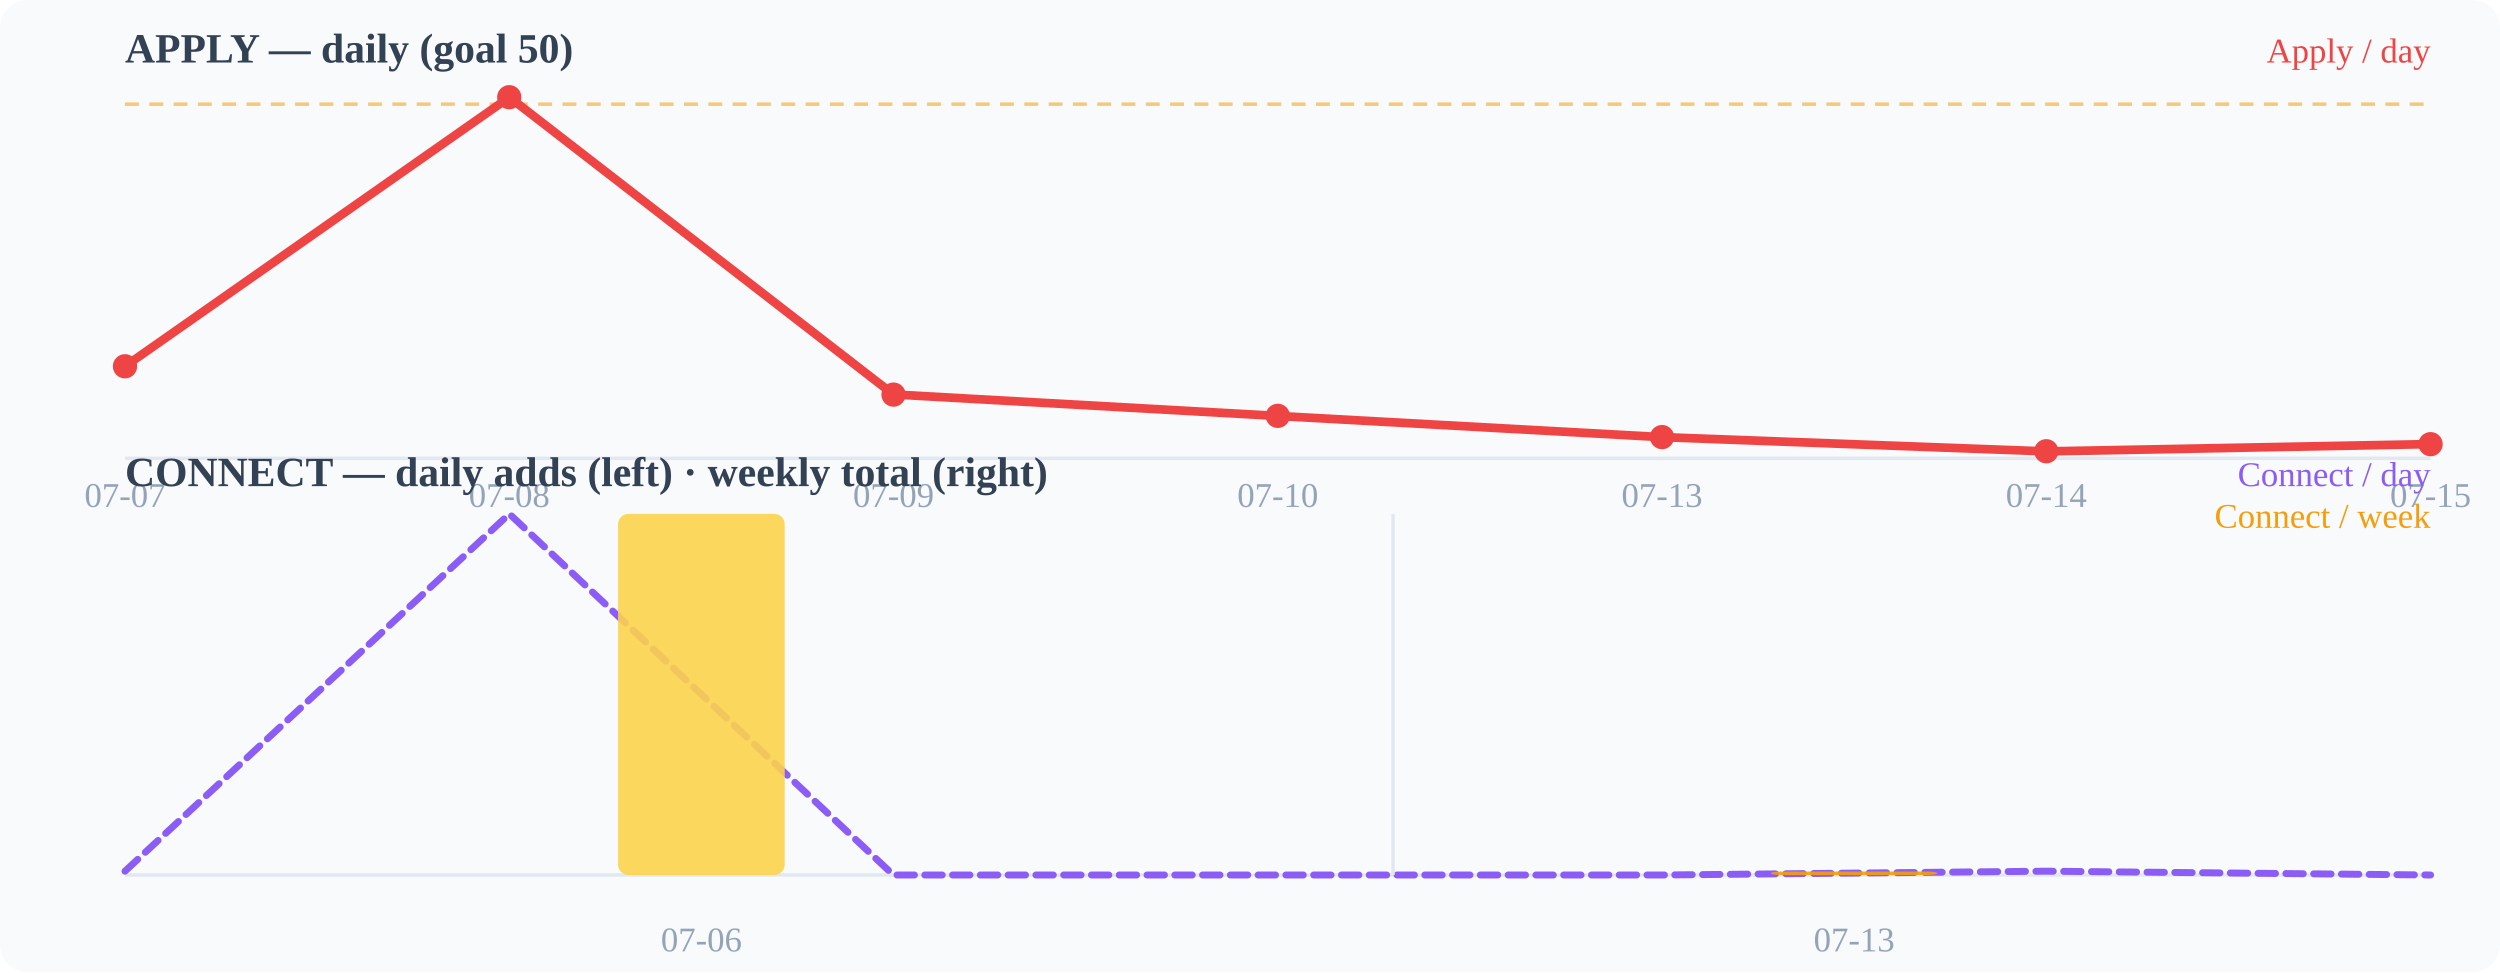
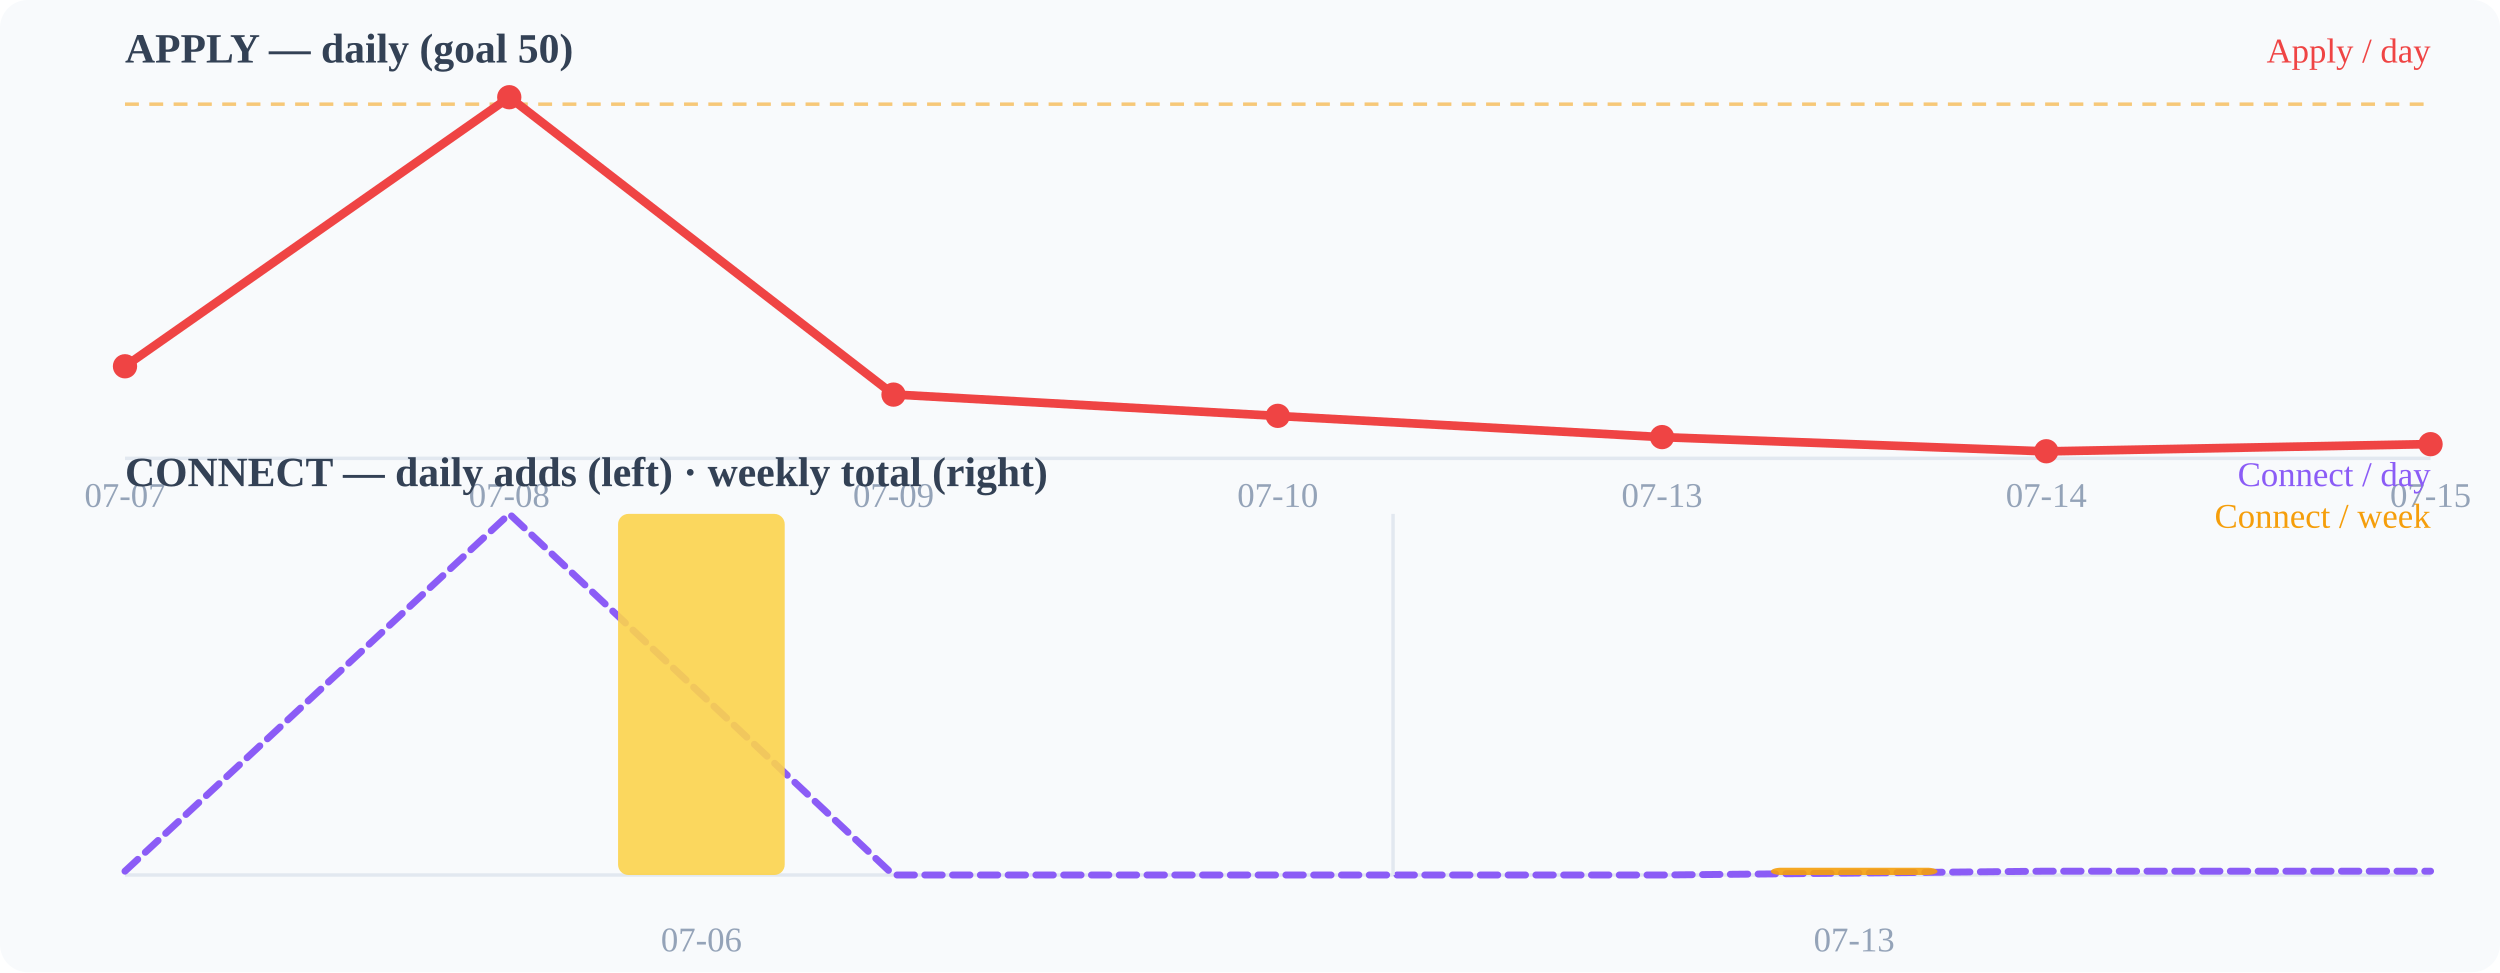
<svg xmlns="http://www.w3.org/2000/svg" width="720" height="280" viewBox="0 0 720 280">
  <rect width="720" height="280" fill="#f8fafc" rx="8" />
  <text x="36" y="18" font-size="12" font-weight="600" fill="#334155">APPLY — daily (goal 50)</text>
  <line x1="36" y1="132" x2="700" y2="132" stroke="#e2e8f0" stroke-width="1" />
  <line x1="36" y1="30.0" x2="700" y2="30.0" stroke="#f59e0b" stroke-width="1" stroke-dasharray="4 3" opacity="0.55" />
  <polyline points="36.0,105.5 146.7,28.0 257.3,113.6 368.0,119.8 478.7,125.9 589.3,130.0 700.0,127.9" fill="none" stroke="#ef4444" stroke-width="2.5" stroke-linecap="round" stroke-linejoin="round" />
  <circle cx="36" cy="105.49" r="3.5" fill="#ef4444" />
  <circle cx="146.667" cy="28" r="3.5" fill="#ef4444" />
  <circle cx="257.333" cy="113.647" r="3.5" fill="#ef4444" />
  <circle cx="368" cy="119.765" r="3.5" fill="#ef4444" />
  <circle cx="478.667" cy="125.882" r="3.5" fill="#ef4444" />
  <circle cx="589.333" cy="129.961" r="3.5" fill="#ef4444" />
  <circle cx="700" cy="127.922" r="3.5" fill="#ef4444" />
  <text x="36" y="146" font-size="10" fill="#94a3b8" text-anchor="middle">07-07</text>
  <text x="146.667" y="146" font-size="10" fill="#94a3b8" text-anchor="middle">07-08</text>
  <text x="257.333" y="146" font-size="10" fill="#94a3b8" text-anchor="middle">07-09</text>
  <text x="368" y="146" font-size="10" fill="#94a3b8" text-anchor="middle">07-10</text>
  <text x="478.667" y="146" font-size="10" fill="#94a3b8" text-anchor="middle">07-13</text>
  <text x="589.333" y="146" font-size="10" fill="#94a3b8" text-anchor="middle">07-14</text>
  <text x="700" y="146" font-size="10" fill="#94a3b8" text-anchor="middle">07-15</text>
  <text x="36" y="140" font-size="12" font-weight="600" fill="#334155">CONNECT — daily adds (left) · weekly total (right)</text>
  <line x1="36" y1="252" x2="700" y2="252" stroke="#e2e8f0" stroke-width="1" />
-   <polyline points="36.0,250.9 146.7,148.0 257.3,252.0 368.0,252.0 478.7,252.0 589.3,250.9 700.0,252.0" fill="none" stroke="#8b5cf6" stroke-width="2" stroke-linecap="round" stroke-linejoin="round" stroke-dasharray="5 3" />
+   <polyline points="36.0,250.9 146.7,148.0 257.3,252.0 368.0,252.0 478.7,252.0 589.3,250.9 700.0,250.9" fill="none" stroke="#8b5cf6" stroke-width="2" stroke-linecap="round" stroke-linejoin="round" stroke-dasharray="5 3" />
  <rect x="178.0" y="148.0" width="48" height="104.0" rx="3" fill="#fcd34d" opacity="0.9" />
-   <rect x="510.0" y="251.0" width="48" height="1.0" rx="3" fill="#f59e0b" opacity="0.9" />
+   <rect x="510.0" y="249.9" width="48" height="2.1" rx="3" fill="#f59e0b" opacity="0.9" />
  <line x1="401.2" y1="148" x2="401.2" y2="252" stroke="#e2e8f0" stroke-width="1" />
  <text x="202" y="274" font-size="10" fill="#94a3b8" text-anchor="middle">07-06</text>
  <text x="534" y="274" font-size="10" fill="#94a3b8" text-anchor="middle">07-13</text>
  <text x="700" y="18" font-size="10" fill="#ef4444" text-anchor="end">Apply / day</text>
  <text x="700" y="140" font-size="10" fill="#8b5cf6" text-anchor="end">Connect / day</text>
  <text x="700" y="152" font-size="10" fill="#f59e0b" text-anchor="end">Connect / week</text>
</svg>
